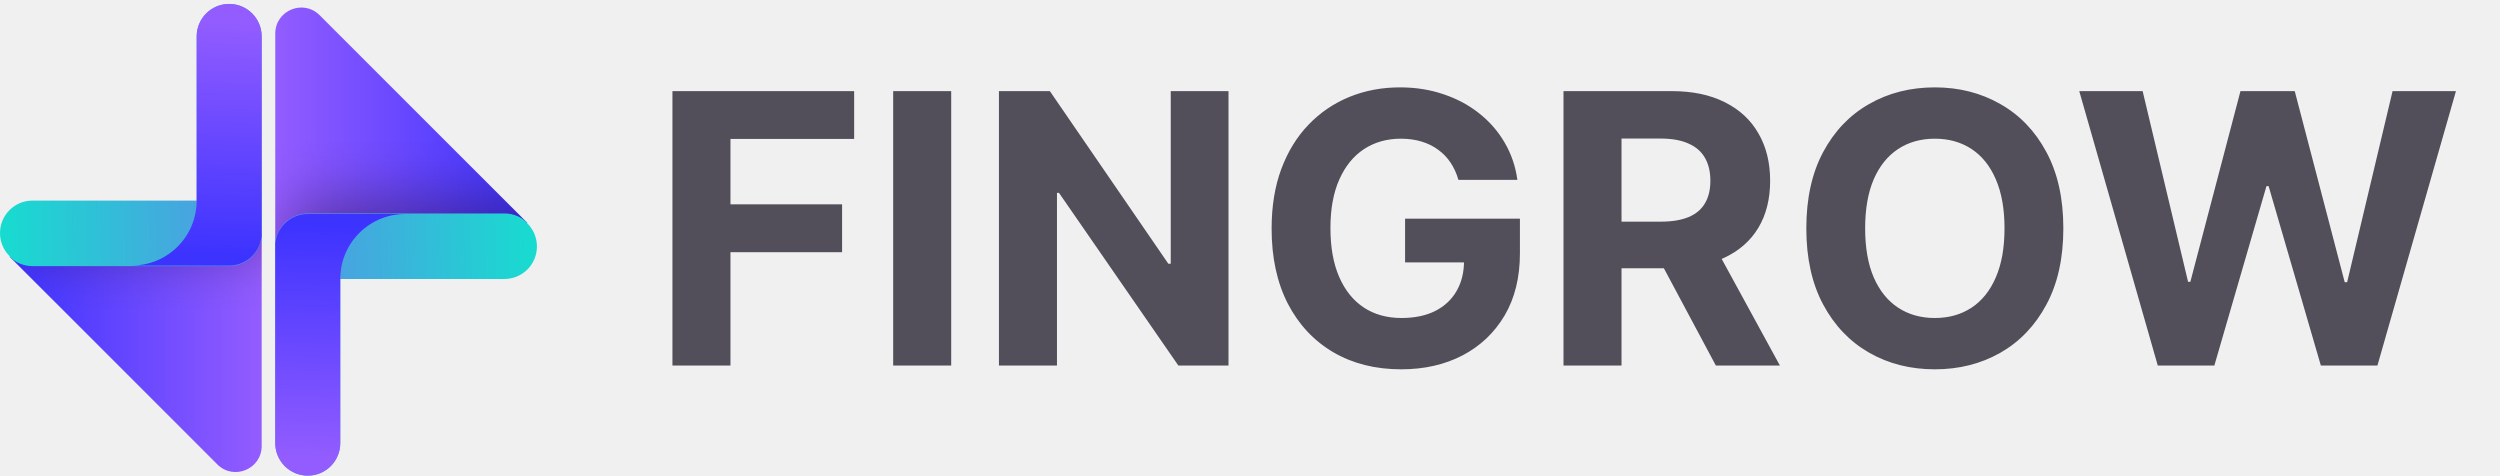
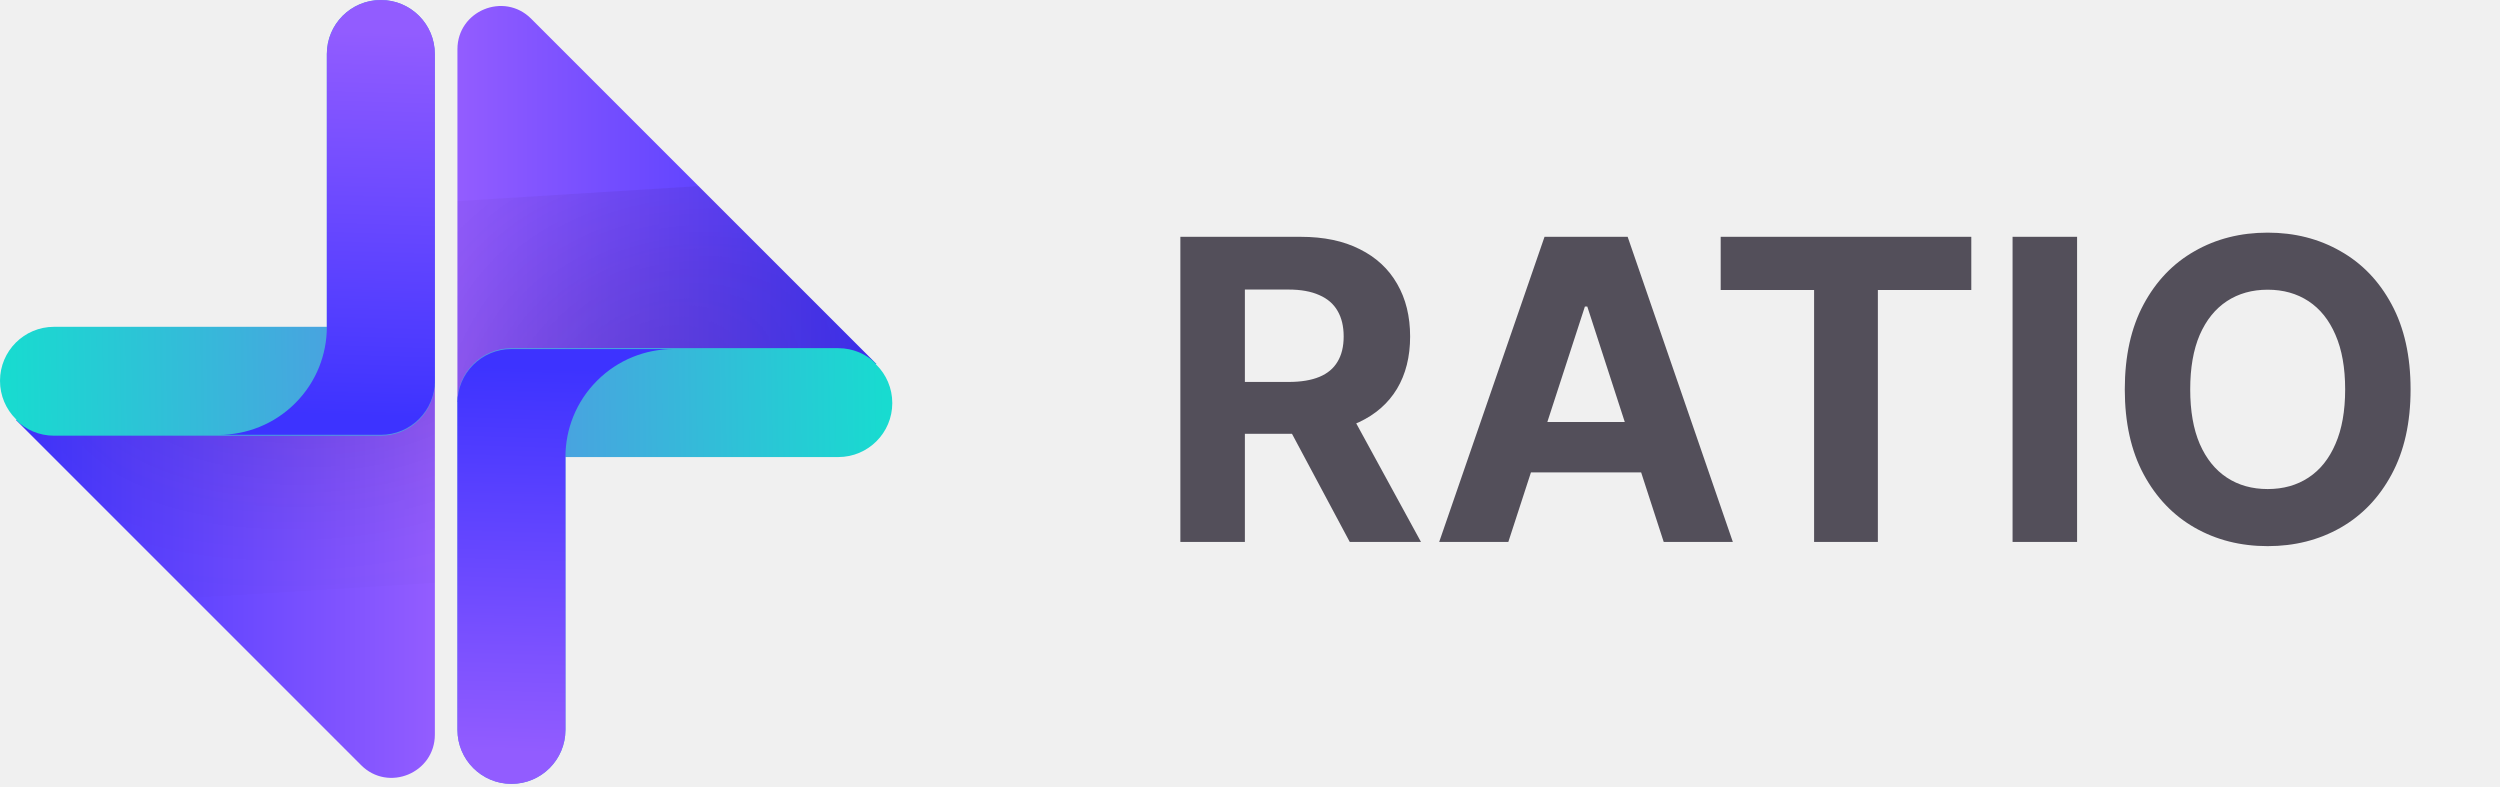
- <svg xmlns="http://www.w3.org/2000/svg" width="636" height="121" viewBox="0 0 636 121" fill="none">
-   <path d="M171.068 93V23.182H217.295V35.352H185.83V51.989H214.227V64.159H185.83V93H171.068ZM241.986 23.182V93H227.224V23.182H241.986ZM312.528 23.182V93H299.778L269.403 49.057H268.892V93H254.131V23.182H267.085L297.222 67.091H297.835V23.182H312.528ZM371.02 45.75C370.543 44.091 369.872 42.625 369.009 41.352C368.145 40.057 367.088 38.966 365.838 38.08C364.611 37.17 363.202 36.477 361.611 36C360.043 35.523 358.304 35.284 356.395 35.284C352.827 35.284 349.69 36.17 346.986 37.943C344.304 39.716 342.213 42.295 340.713 45.682C339.213 49.045 338.463 53.159 338.463 58.023C338.463 62.886 339.202 67.023 340.679 70.432C342.156 73.841 344.247 76.443 346.952 78.239C349.656 80.011 352.849 80.898 356.531 80.898C359.872 80.898 362.724 80.307 365.088 79.125C367.474 77.921 369.293 76.227 370.543 74.046C371.815 71.864 372.452 69.284 372.452 66.307L375.452 66.75H357.452V55.636H386.668V64.432C386.668 70.568 385.372 75.841 382.781 80.25C380.19 84.636 376.622 88.023 372.077 90.409C367.531 92.773 362.327 93.954 356.463 93.954C349.918 93.954 344.168 92.511 339.213 89.625C334.259 86.716 330.395 82.591 327.622 77.25C324.872 71.886 323.497 65.523 323.497 58.159C323.497 52.5 324.315 47.455 325.952 43.023C327.611 38.568 329.929 34.795 332.906 31.704C335.884 28.614 339.349 26.261 343.304 24.648C347.259 23.034 351.543 22.227 356.156 22.227C360.111 22.227 363.793 22.807 367.202 23.966C370.611 25.102 373.634 26.716 376.27 28.807C378.929 30.898 381.099 33.386 382.781 36.273C384.463 39.136 385.543 42.295 386.02 45.75H371.02ZM397.756 93V23.182H425.301C430.574 23.182 435.074 24.125 438.801 26.011C442.551 27.875 445.403 30.523 447.358 33.955C449.335 37.364 450.324 41.375 450.324 45.989C450.324 50.625 449.324 54.614 447.324 57.955C445.324 61.273 442.426 63.818 438.631 65.591C434.858 67.364 430.29 68.25 424.926 68.25H406.483V56.386H422.54C425.358 56.386 427.699 56 429.562 55.227C431.426 54.455 432.813 53.295 433.722 51.75C434.653 50.205 435.119 48.284 435.119 45.989C435.119 43.67 434.653 41.716 433.722 40.125C432.813 38.534 431.415 37.33 429.528 36.511C427.665 35.67 425.313 35.25 422.472 35.25H412.517V93H397.756ZM435.46 61.227L452.812 93H436.517L419.54 61.227H435.46ZM524.915 58.091C524.915 65.704 523.472 72.182 520.585 77.523C517.722 82.864 513.813 86.943 508.858 89.761C503.926 92.557 498.381 93.954 492.222 93.954C486.017 93.954 480.449 92.546 475.517 89.727C470.585 86.909 466.688 82.829 463.824 77.489C460.96 72.148 459.528 65.682 459.528 58.091C459.528 50.477 460.96 44 463.824 38.659C466.688 33.318 470.585 29.25 475.517 26.454C480.449 23.636 486.017 22.227 492.222 22.227C498.381 22.227 503.926 23.636 508.858 26.454C513.813 29.25 517.722 33.318 520.585 38.659C523.472 44 524.915 50.477 524.915 58.091ZM509.949 58.091C509.949 53.159 509.21 49 507.733 45.614C506.278 42.227 504.222 39.659 501.562 37.909C498.903 36.159 495.79 35.284 492.222 35.284C488.653 35.284 485.54 36.159 482.881 37.909C480.222 39.659 478.153 42.227 476.676 45.614C475.222 49 474.494 53.159 474.494 58.091C474.494 63.023 475.222 67.182 476.676 70.568C478.153 73.954 480.222 76.523 482.881 78.273C485.54 80.023 488.653 80.898 492.222 80.898C495.79 80.898 498.903 80.023 501.562 78.273C504.222 76.523 506.278 73.954 507.733 70.568C509.21 67.182 509.949 63.023 509.949 58.091ZM548.94 93L528.963 23.182H545.088L556.645 71.693H557.224L569.974 23.182H583.781L596.497 71.796H597.111L608.668 23.182H624.793L604.815 93H590.429L577.134 47.352H576.588L563.327 93H548.94Z" fill="#534F5A" />
-   <path d="M134.17 56.721L81.315 3.865C77.151 -0.298 70.026 2.652 70.026 8.543V62.567L134.17 56.721Z" fill="url(#paint0_linear_60_634)" />
-   <mask id="mask0_60_634" style="mask-type:luminance" maskUnits="userSpaceOnUse" x="70" y="29" width="65" height="34">
-     <path d="M106.936 29.493L134.17 56.721L70.025 62.568V31.788L106.936 29.493Z" fill="white" />
+ <svg xmlns="http://www.w3.org/2000/svg" width="143" height="45" viewBox="0 0 143 45" fill="none">
+   <path d="M67.517 31V13.546H74.403C75.722 13.546 76.847 13.781 77.778 14.253C78.716 14.719 79.429 15.381 79.918 16.239C80.412 17.091 80.659 18.094 80.659 19.247C80.659 20.406 80.409 21.403 79.909 22.239C79.409 23.068 78.685 23.704 77.736 24.148C76.793 24.591 75.651 24.812 74.31 24.812H69.699V21.847H73.713C74.418 21.847 75.003 21.75 75.469 21.557C75.935 21.364 76.281 21.074 76.508 20.688C76.742 20.301 76.858 19.821 76.858 19.247C76.858 18.668 76.742 18.179 76.508 17.781C76.281 17.384 75.932 17.082 75.46 16.878C74.994 16.668 74.406 16.562 73.696 16.562H71.207V31H67.517ZM76.943 23.057L81.281 31H77.207L72.963 23.057H76.943ZM86.276 31H82.321L88.347 13.546H93.102L99.119 31H95.165L90.793 17.534H90.656L86.276 31ZM86.028 24.139H95.369V27.02H86.028V24.139ZM98.423 16.588V13.546H112.758V16.588H107.414V31H103.766V16.588H98.423ZM118.809 13.546V31H115.119V13.546H118.809ZM137.885 22.273C137.885 24.176 137.524 25.796 136.803 27.131C136.087 28.466 135.109 29.486 133.871 30.19C132.638 30.889 131.251 31.239 129.712 31.239C128.161 31.239 126.768 30.886 125.536 30.182C124.303 29.477 123.328 28.457 122.612 27.122C121.896 25.787 121.538 24.171 121.538 22.273C121.538 20.369 121.896 18.75 122.612 17.415C123.328 16.079 124.303 15.062 125.536 14.364C126.768 13.659 128.161 13.307 129.712 13.307C131.251 13.307 132.638 13.659 133.871 14.364C135.109 15.062 136.087 16.079 136.803 17.415C137.524 18.75 137.885 20.369 137.885 22.273ZM134.143 22.273C134.143 21.04 133.959 20 133.589 19.153C133.226 18.307 132.712 17.665 132.047 17.227C131.382 16.79 130.604 16.571 129.712 16.571C128.82 16.571 128.041 16.79 127.376 17.227C126.712 17.665 126.195 18.307 125.825 19.153C125.462 20 125.28 21.04 125.28 22.273C125.28 23.506 125.462 24.546 125.825 25.392C126.195 26.239 126.712 26.881 127.376 27.318C128.041 27.756 128.82 27.974 129.712 27.974C130.604 27.974 131.382 27.756 132.047 27.318C132.712 26.881 133.226 26.239 133.589 25.392C133.959 24.546 134.143 23.506 134.143 22.273Z" fill="#534F5A" />
+   <path d="M50.132 20.82L30.383 1.071C28.827 -0.485 26.165 0.617 26.165 2.818V23.004L50.132 20.82Z" fill="url(#paint0_linear_305_1673)" />
+   <mask id="mask0_305_1673" style="mask-type:luminance" maskUnits="userSpaceOnUse" x="26" y="10" width="25" height="14">
+     <path d="M39.956 10.646L50.132 20.82L26.165 23.004V11.504L39.956 10.646Z" fill="white" />
  </mask>
-   <g mask="url(#mask0_60_634)">
-     <g filter="url(#filter0_d_60_634)">
-       <path d="M134.17 56.721C132.672 55.224 130.607 54.3 128.323 54.3H78.293C73.725 54.3 70.025 58 70.025 62.568V112.598C70.025 117.166 73.725 120.865 78.293 120.865C82.861 120.865 86.56 117.166 86.56 112.598V70.835H128.323C132.891 70.835 136.59 67.136 136.59 62.568C136.59 60.284 135.667 58.218 134.17 56.721Z" fill="url(#paint1_linear_60_634)" />
+   <g mask="url(#mask0_305_1673)">
+     <g filter="url(#filter0_d_305_1673)">
+       <path d="M50.132 20.82C49.572 20.26 48.801 19.915 47.947 19.915H29.254C27.547 19.915 26.165 21.298 26.165 23.004V41.698C26.165 43.405 27.547 44.787 29.254 44.787C30.96 44.787 32.343 43.405 32.343 41.698V26.093H47.947C49.654 26.093 51.036 24.711 51.036 23.004C51.036 22.151 50.691 21.379 50.132 20.82Z" fill="url(#paint1_linear_305_1673)" />
    </g>
  </g>
-   <path d="M134.176 56.856C132.678 55.359 130.613 54.436 128.329 54.436H78.299C73.731 54.436 70.031 58.135 70.031 62.703V112.733C70.031 117.301 73.731 121.001 78.299 121.001C82.867 121.001 86.566 117.301 86.566 112.733V70.971H128.329C132.897 70.971 136.596 67.271 136.596 62.703C136.596 60.419 135.673 58.354 134.176 56.856Z" fill="url(#paint2_linear_60_634)" />
-   <path d="M103.095 54.436C98.865 54.436 94.63 56.048 91.401 59.277C88.172 62.506 86.56 66.736 86.56 70.971V112.733C86.56 117.301 82.861 121.001 78.293 121.001C73.725 121.001 70.025 117.301 70.025 112.733V62.703C70.025 58.135 73.725 54.436 78.293 54.436H103.095Z" fill="url(#paint3_linear_60_634)" />
-   <path d="M2.426 65.28L55.282 118.135C59.445 122.299 66.571 119.348 66.571 113.458V59.433L2.426 65.28Z" fill="url(#paint4_linear_60_634)" />
-   <mask id="mask1_60_634" style="mask-type:luminance" maskUnits="userSpaceOnUse" x="2" y="59" width="65" height="34">
-     <path d="M29.66 92.508L2.427 65.279L66.571 59.433V90.213L29.66 92.508Z" fill="white" />
+   <path d="M50.134 20.87C49.575 20.311 48.803 19.966 47.95 19.966H29.256C27.549 19.966 26.167 21.348 26.167 23.055V41.748C26.167 43.455 27.549 44.837 29.256 44.837C30.963 44.837 32.345 43.455 32.345 41.748V26.144H47.95C49.656 26.144 51.039 24.762 51.039 23.055C51.039 22.201 50.694 21.43 50.134 20.87Z" fill="url(#paint2_linear_305_1673)" />
+   <path d="M38.521 19.966C36.941 19.966 35.358 20.568 34.152 21.775C32.945 22.981 32.343 24.562 32.343 26.144V41.748C32.343 43.455 30.96 44.838 29.254 44.838C27.547 44.838 26.165 43.455 26.165 41.748V23.055C26.165 21.348 27.547 19.966 29.254 19.966H38.521Z" fill="url(#paint3_linear_305_1673)" />
+   <path d="M0.906 24.018L20.656 43.767C22.211 45.323 24.874 44.22 24.874 42.019V21.833L0.906 24.018Z" fill="url(#paint4_linear_305_1673)" />
+   <mask id="mask1_305_1673" style="mask-type:luminance" maskUnits="userSpaceOnUse" x="0" y="21" width="25" height="14">
+     <path d="M11.082 34.191L0.907 24.018L24.874 21.833V33.334L11.082 34.191Z" fill="white" />
  </mask>
-   <g mask="url(#mask1_60_634)">
-     <g filter="url(#filter1_d_60_634)">
-       <path d="M2.427 65.28C3.924 66.777 5.989 67.7 8.273 67.7H58.304C62.872 67.7 66.571 64.001 66.571 59.433V9.403C66.571 4.834 62.872 1.135 58.304 1.135C53.736 1.135 50.036 4.834 50.036 9.403V51.166H8.273C3.705 51.166 0.006 54.865 0.006 59.433C0.006 61.717 0.93 63.782 2.427 65.28Z" fill="url(#paint5_linear_60_634)" />
+   <g mask="url(#mask1_305_1673)">
+     <g filter="url(#filter1_d_305_1673)">
+       <path d="M0.907 24.018C1.466 24.577 2.238 24.922 3.091 24.922H21.785C23.492 24.922 24.874 23.54 24.874 21.833V3.14C24.874 1.433 23.492 0.05 21.785 0.05C20.078 0.05 18.696 1.433 18.696 3.14V18.744H3.091C1.384 18.744 0.002 20.126 0.002 21.833C0.002 22.686 0.347 23.458 0.907 24.018Z" fill="url(#paint5_linear_305_1673)" />
    </g>
  </g>
-   <path d="M2.42 65.144C3.918 66.641 5.983 67.565 8.267 67.565H58.297C62.865 67.565 66.565 63.865 66.565 59.297V9.267C66.565 4.699 62.865 1 58.297 1C53.729 1 50.03 4.699 50.03 9.267V51.03H8.267C3.699 51.03 -0 54.729 -0 59.297C-0 61.581 0.923 63.647 2.42 65.144Z" fill="url(#paint6_linear_60_634)" />
-   <path d="M33.502 67.565C37.731 67.565 41.966 65.953 45.195 62.723C48.424 59.494 50.036 55.265 50.036 51.03V9.267C50.036 4.699 53.736 1 58.304 1C62.872 1 66.571 4.699 66.571 9.267V59.297C66.571 63.865 62.872 67.565 58.304 67.565H33.502Z" fill="url(#paint7_linear_60_634)" />
+   <path d="M0.904 23.967C1.464 24.527 2.236 24.872 3.089 24.872H21.783C23.489 24.872 24.872 23.489 24.872 21.783V3.089C24.872 1.382 23.489 -1.90735e-06 21.783 -1.90735e-06C20.076 -1.90735e-06 18.694 1.382 18.694 3.089V18.694H3.089C1.382 18.694 3.24249e-05 20.076 3.24249e-05 21.783C3.24249e-05 22.636 0.345 23.408 0.904 23.967Z" fill="url(#paint6_linear_305_1673)" />
+   <path d="M12.518 24.872C14.098 24.872 15.68 24.269 16.887 23.063C18.094 21.856 18.696 20.276 18.696 18.694V3.089C18.696 1.382 20.078 -6.29425e-05 21.785 -6.29425e-05C23.492 -6.29425e-05 24.874 1.382 24.874 3.089V21.783C24.874 23.489 23.492 24.872 21.785 24.872H12.518Z" fill="url(#paint7_linear_305_1673)" />
  <defs>
-     <filter id="filter0_d_60_634" x="59.135" y="36.15" width="95.605" height="95.605" filterUnits="userSpaceOnUse" color-interpolation-filters="sRGB">
+     <filter id="filter0_d_305_1673" x="15.275" y="1.765" width="53.912" height="53.912" filterUnits="userSpaceOnUse" color-interpolation-filters="sRGB">
      <feFlood flood-opacity="0" result="BackgroundImageFix" />
      <feColorMatrix in="SourceAlpha" type="matrix" values="0 0 0 0 0 0 0 0 0 0 0 0 0 0 0 0 0 0 127 0" result="hardAlpha" />
      <feOffset dx="3.63" dy="-3.63" />
      <feGaussianBlur stdDeviation="7.26" />
      <feColorMatrix type="matrix" values="0 0 0 0 0.129 0 0 0 0 0.016 0 0 0 0 0.11 0 0 0 0.4 0" />
-       <feBlend mode="normal" in2="BackgroundImageFix" result="effect1_dropShadow_60_634" />
-       <feBlend mode="normal" in="SourceGraphic" in2="effect1_dropShadow_60_634" result="shape" />
+       <feBlend mode="normal" in2="BackgroundImageFix" result="effect1_dropShadow_305_1673" />
+       <feBlend mode="normal" in="SourceGraphic" in2="effect1_dropShadow_305_1673" result="shape" />
    </filter>
-     <filter id="filter1_d_60_634" x="-10.884" y="-17.015" width="95.605" height="95.605" filterUnits="userSpaceOnUse" color-interpolation-filters="sRGB">
+     <filter id="filter1_d_305_1673" x="-10.888" y="-18.099" width="53.912" height="53.912" filterUnits="userSpaceOnUse" color-interpolation-filters="sRGB">
      <feFlood flood-opacity="0" result="BackgroundImageFix" />
      <feColorMatrix in="SourceAlpha" type="matrix" values="0 0 0 0 0 0 0 0 0 0 0 0 0 0 0 0 0 0 127 0" result="hardAlpha" />
      <feOffset dx="3.63" dy="-3.63" />
      <feGaussianBlur stdDeviation="7.26" />
      <feColorMatrix type="matrix" values="0 0 0 0 0.129 0 0 0 0 0.016 0 0 0 0 0.11 0 0 0 0.4 0" />
-       <feBlend mode="normal" in2="BackgroundImageFix" result="effect1_dropShadow_60_634" />
-       <feBlend mode="normal" in="SourceGraphic" in2="effect1_dropShadow_60_634" result="shape" />
+       <feBlend mode="normal" in2="BackgroundImageFix" result="effect1_dropShadow_305_1673" />
+       <feBlend mode="normal" in="SourceGraphic" in2="effect1_dropShadow_305_1673" result="shape" />
    </filter>
-     <linearGradient id="paint0_linear_60_634" x1="134.165" y1="32.241" x2="70.02" y2="32.241" gradientUnits="userSpaceOnUse">
+     <linearGradient id="paint0_linear_305_1673" x1="50.13" y1="11.673" x2="26.163" y2="11.673" gradientUnits="userSpaceOnUse">
      <stop stop-color="#3D33FF" />
      <stop offset="0.99" stop-color="#925CFF" />
    </linearGradient>
-     <linearGradient id="paint1_linear_60_634" x1="135.843" y1="86.577" x2="-12.522" y2="89.169" gradientUnits="userSpaceOnUse">
+     <linearGradient id="paint1_linear_305_1673" x1="50.757" y1="31.975" x2="-4.679" y2="32.944" gradientUnits="userSpaceOnUse">
      <stop stop-color="#18DBD0" />
      <stop offset="1" stop-color="#AA33FF" />
    </linearGradient>
-     <linearGradient id="paint2_linear_60_634" x1="135.849" y1="86.712" x2="-12.516" y2="89.305" gradientUnits="userSpaceOnUse">
+     <linearGradient id="paint2_linear_305_1673" x1="50.759" y1="32.026" x2="-4.677" y2="32.995" gradientUnits="userSpaceOnUse">
      <stop stop-color="#18DBD0" />
      <stop offset="1" stop-color="#AA33FF" />
    </linearGradient>
-     <linearGradient id="paint3_linear_60_634" x1="86.597" y1="57.413" x2="84.746" y2="116.981" gradientUnits="userSpaceOnUse">
+     <linearGradient id="paint3_linear_305_1673" x1="32.356" y1="21.078" x2="31.665" y2="43.336" gradientUnits="userSpaceOnUse">
      <stop stop-color="#3D33FF" />
      <stop offset="0.99" stop-color="#925CFF" />
    </linearGradient>
-     <linearGradient id="paint4_linear_60_634" x1="2.432" y1="89.76" x2="66.576" y2="89.76" gradientUnits="userSpaceOnUse">
+     <linearGradient id="paint4_linear_305_1673" x1="0.909" y1="33.165" x2="24.876" y2="33.165" gradientUnits="userSpaceOnUse">
      <stop stop-color="#3D33FF" />
      <stop offset="0.99" stop-color="#925CFF" />
    </linearGradient>
-     <linearGradient id="paint5_linear_60_634" x1="0.753" y1="35.424" x2="149.118" y2="32.831" gradientUnits="userSpaceOnUse">
+     <linearGradient id="paint5_linear_305_1673" x1="0.281" y1="12.862" x2="55.717" y2="11.893" gradientUnits="userSpaceOnUse">
      <stop stop-color="#18DBD0" />
      <stop offset="1" stop-color="#AA33FF" />
    </linearGradient>
-     <linearGradient id="paint6_linear_60_634" x1="0.747" y1="35.288" x2="149.112" y2="32.696" gradientUnits="userSpaceOnUse">
+     <linearGradient id="paint6_linear_305_1673" x1="0.279" y1="12.812" x2="55.715" y2="11.843" gradientUnits="userSpaceOnUse">
      <stop stop-color="#18DBD0" />
      <stop offset="1" stop-color="#AA33FF" />
    </linearGradient>
-     <linearGradient id="paint7_linear_60_634" x1="49.999" y1="64.587" x2="51.85" y2="5.019" gradientUnits="userSpaceOnUse">
+     <linearGradient id="paint7_linear_305_1673" x1="18.682" y1="23.759" x2="19.374" y2="1.502" gradientUnits="userSpaceOnUse">
      <stop stop-color="#3D33FF" />
      <stop offset="0.99" stop-color="#925CFF" />
    </linearGradient>
  </defs>
</svg>
